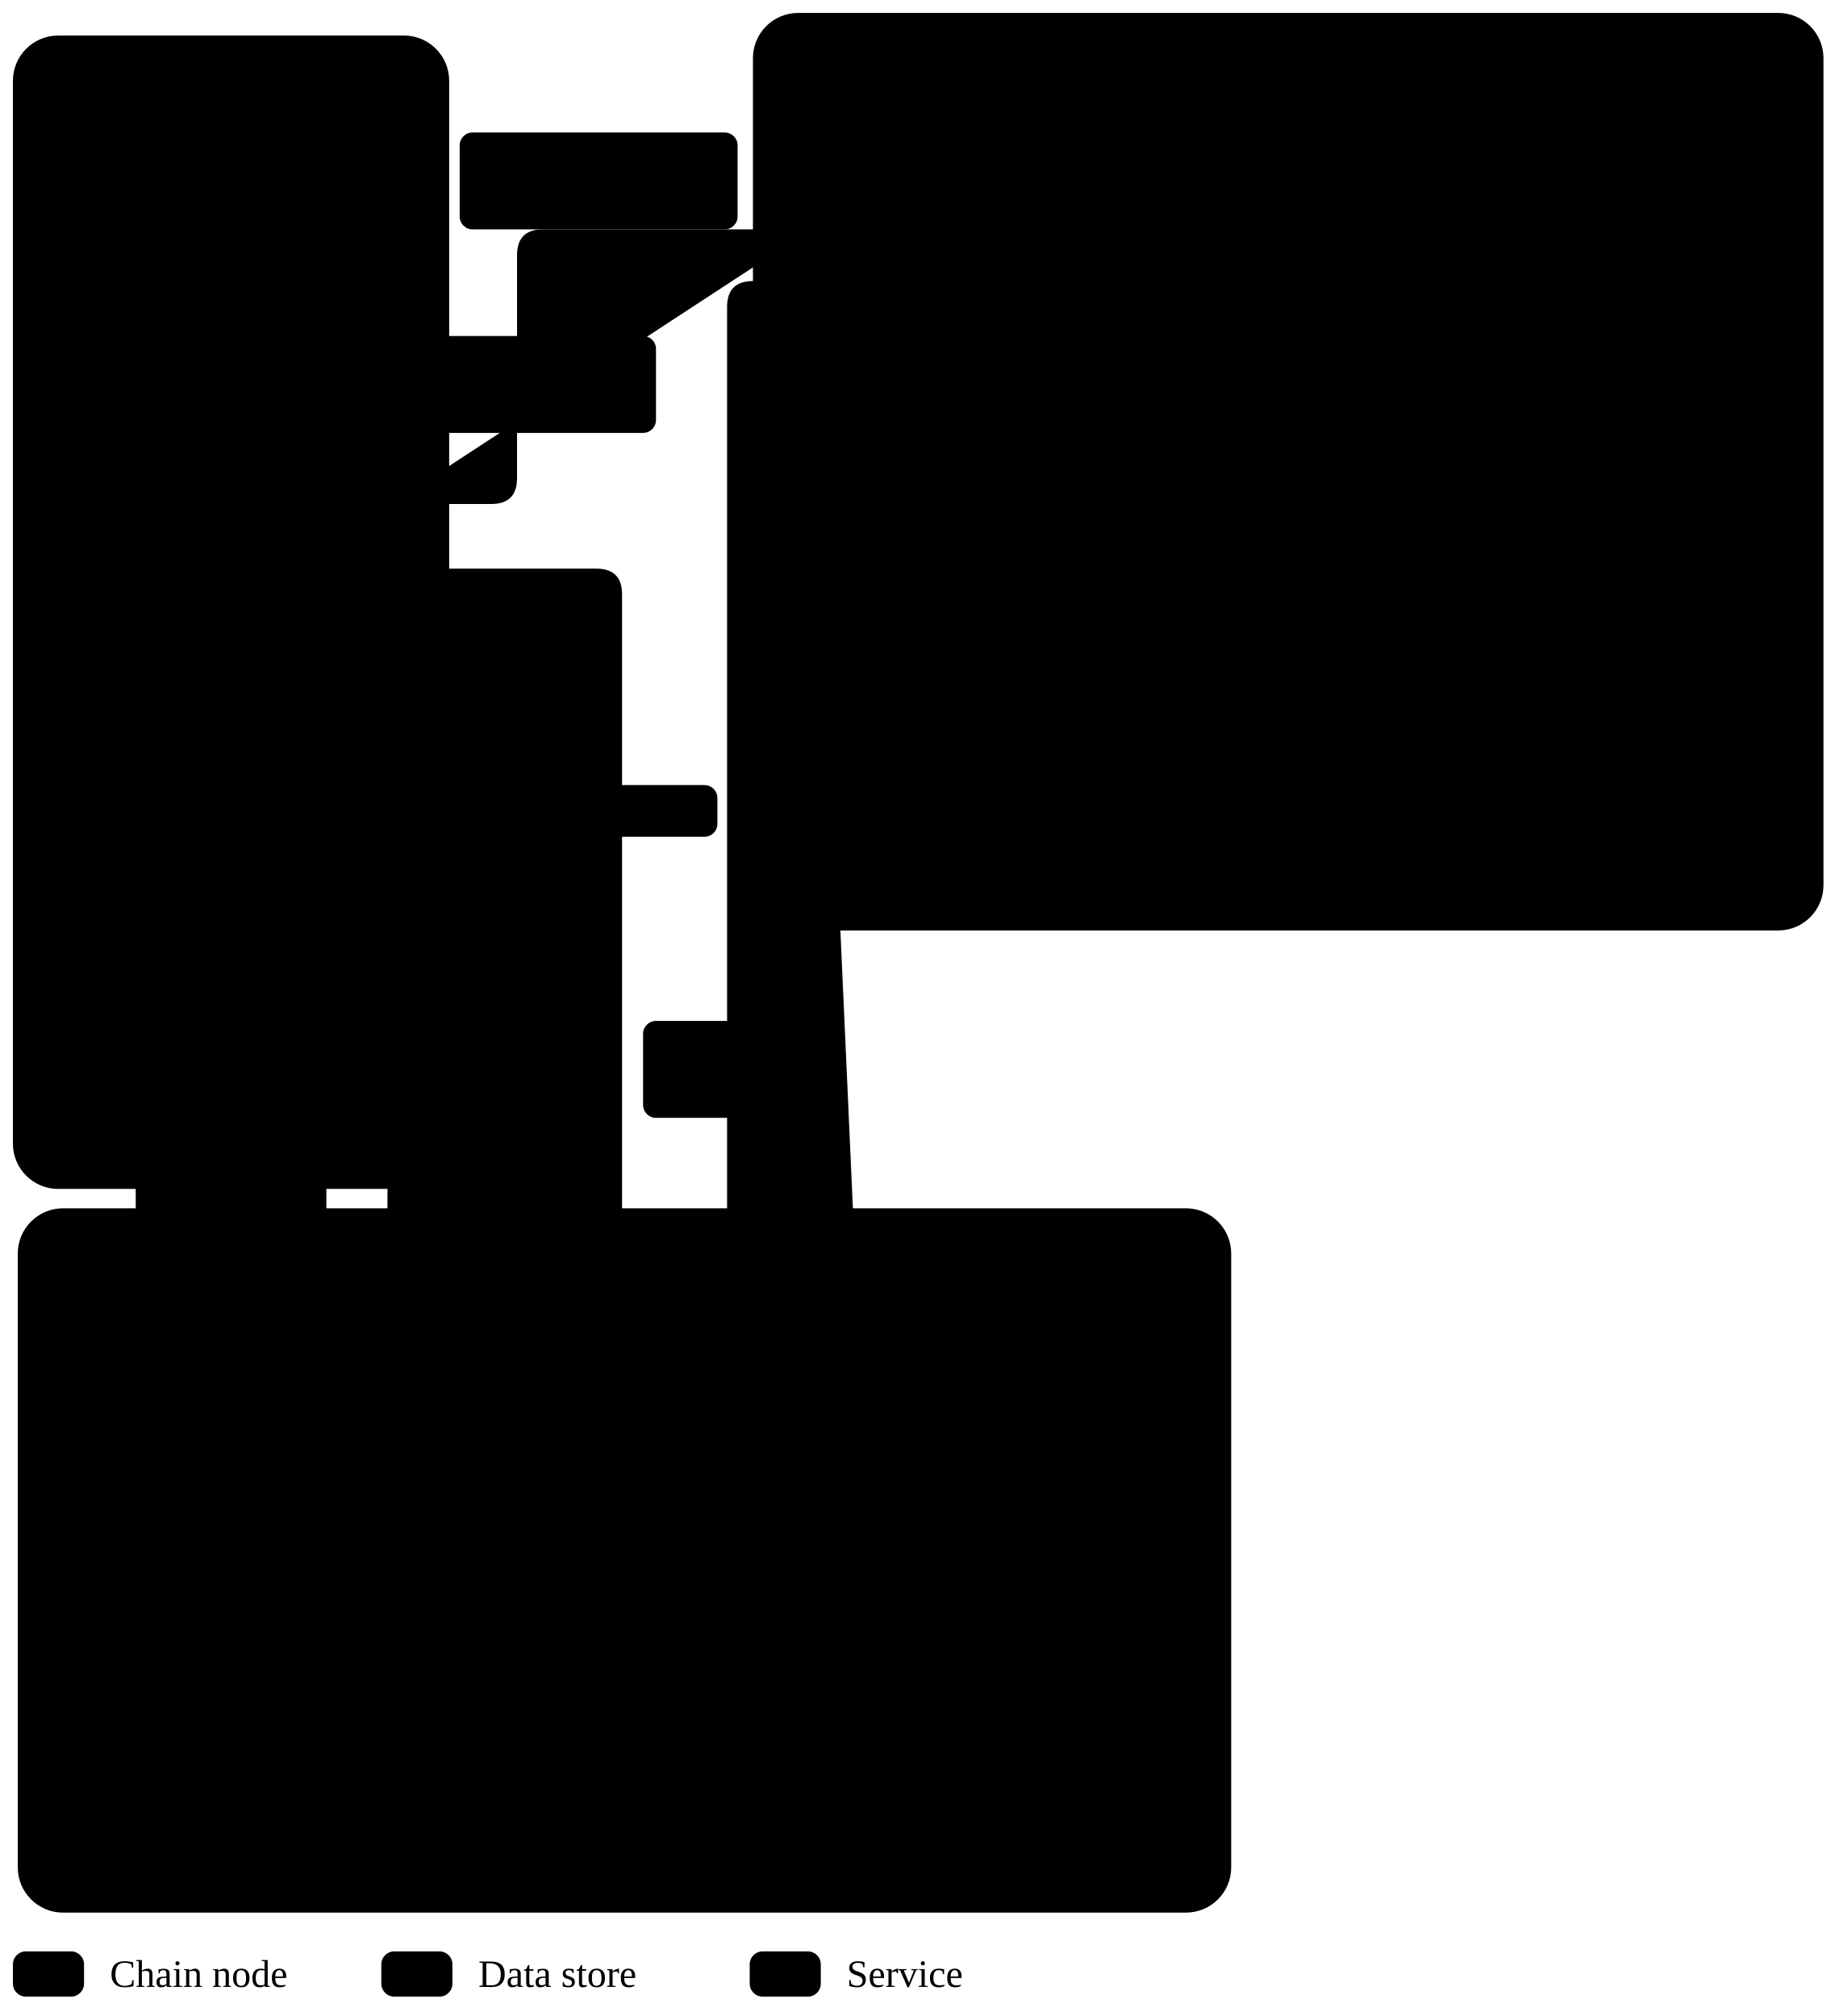
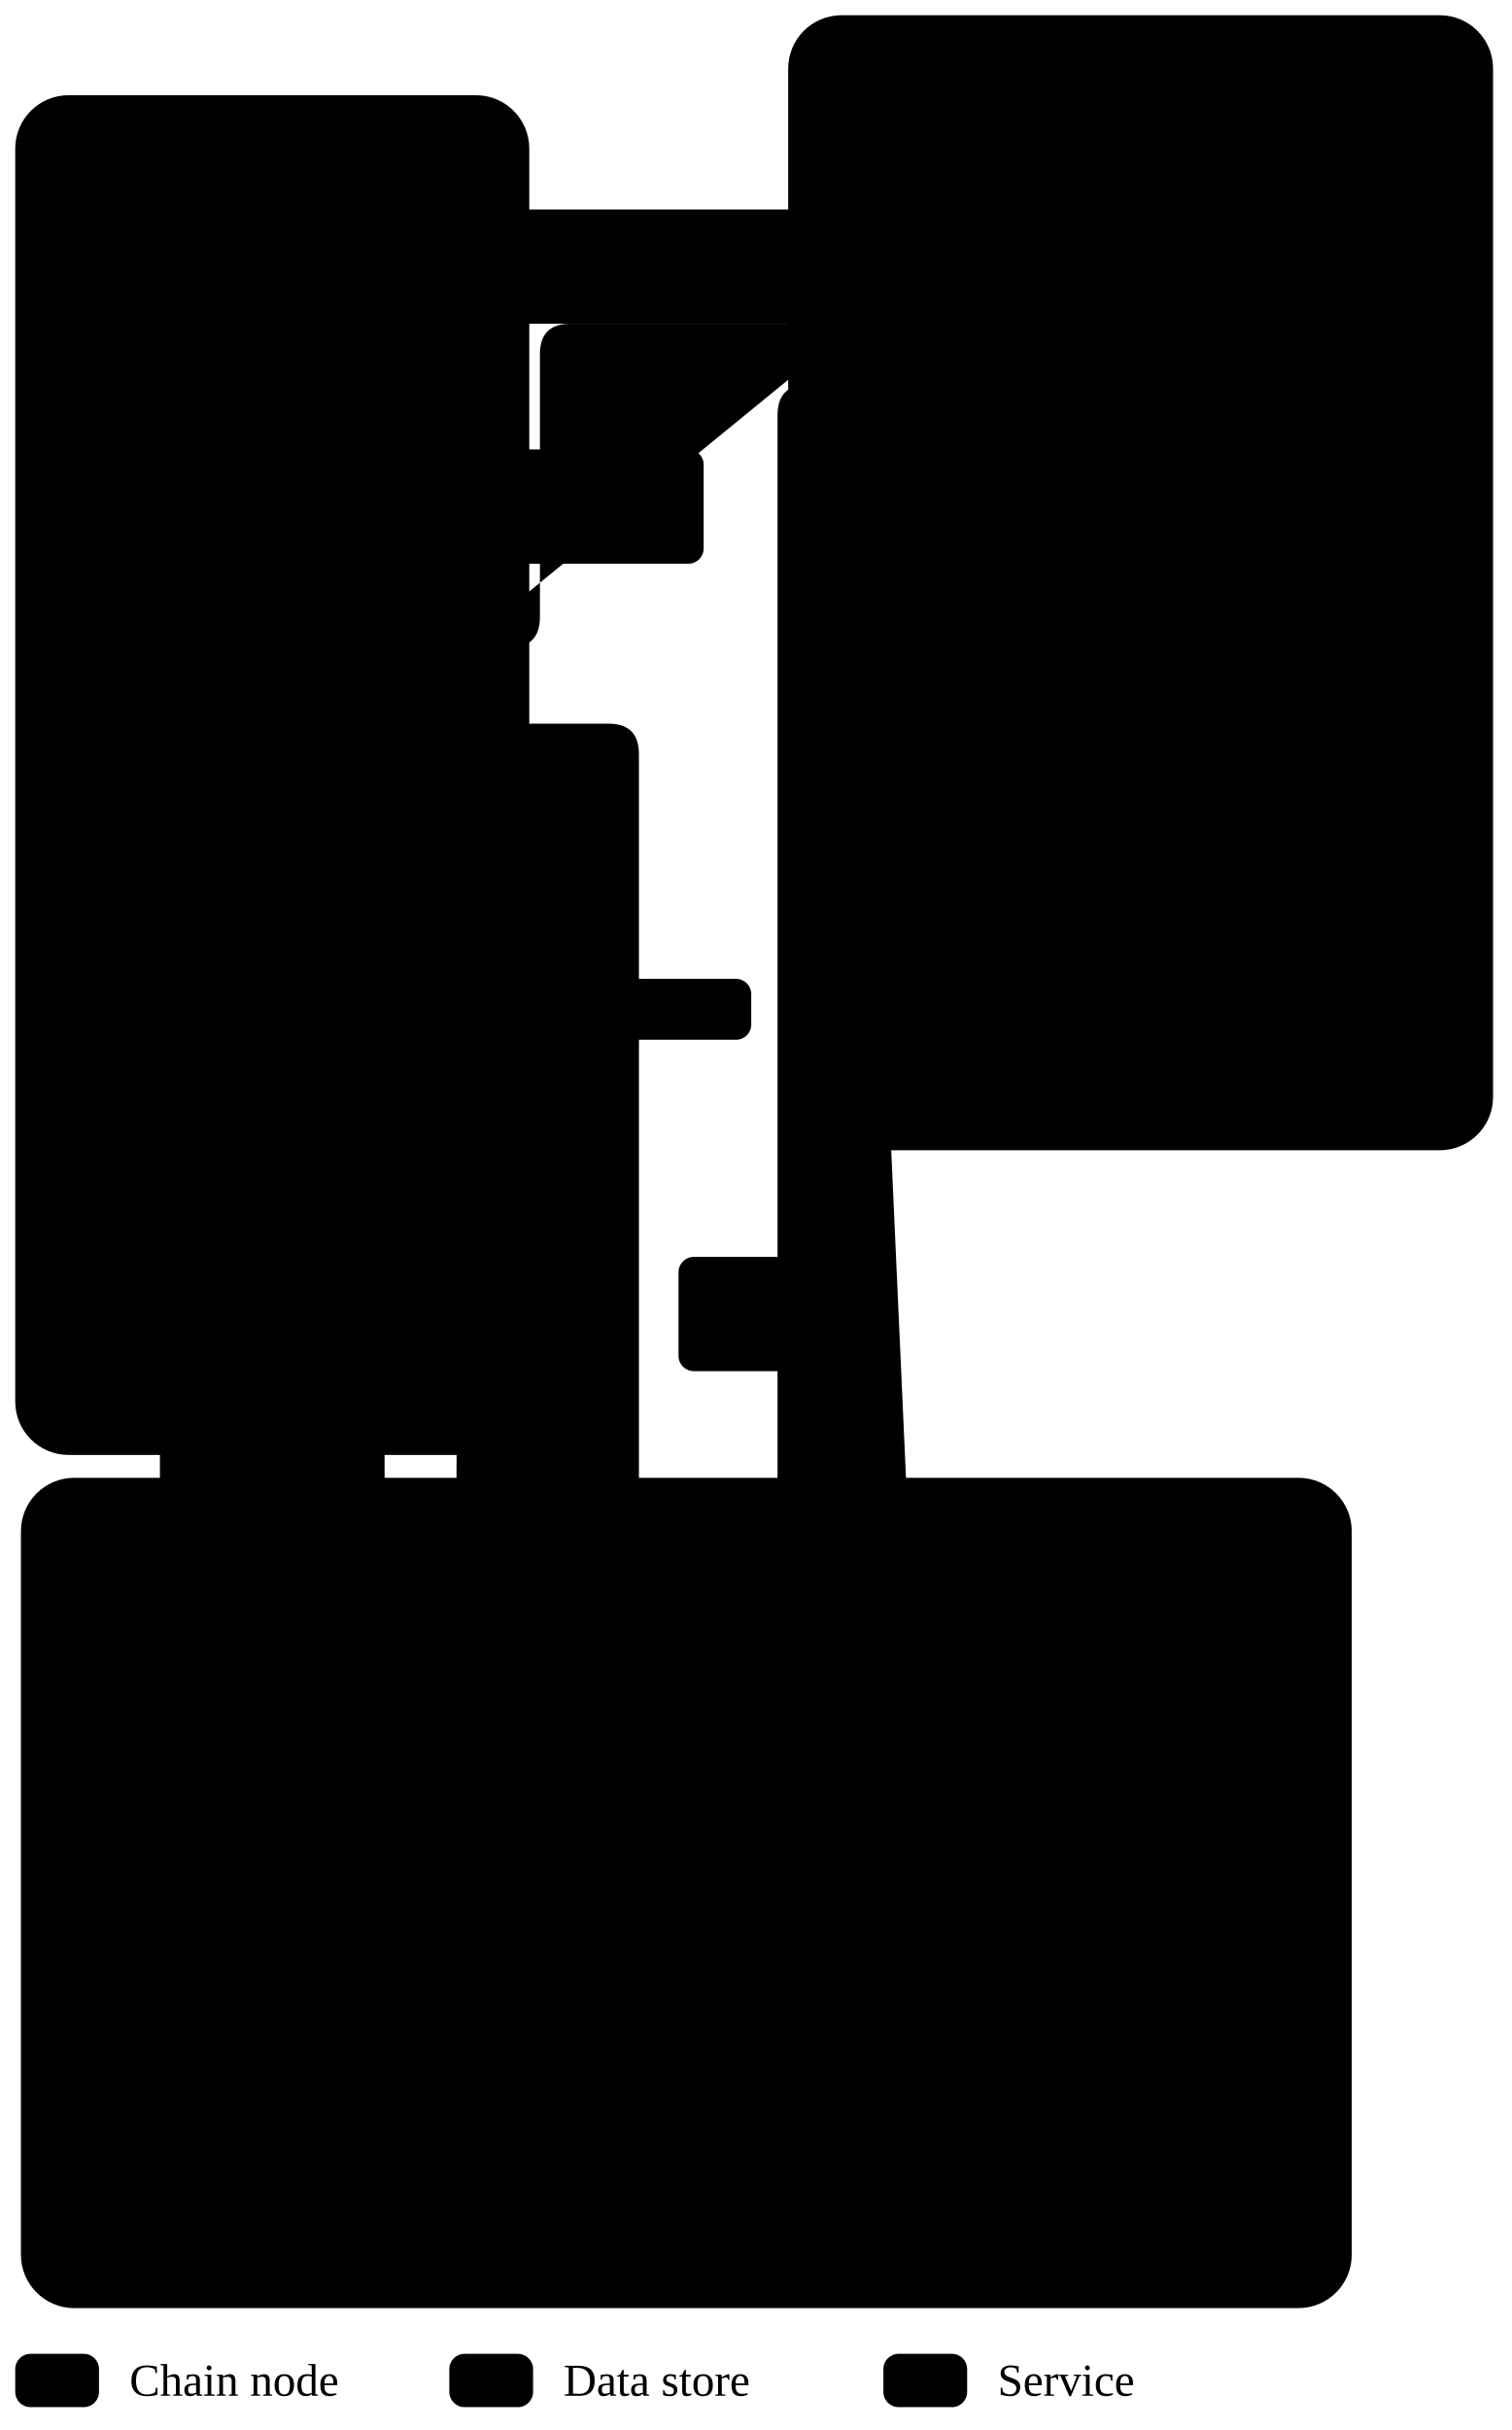
- <svg xmlns="http://www.w3.org/2000/svg" class="dgm flow" viewBox="0 0 569 624" width="569" role="img" aria-labelledby="network-topology-n-t network-topology-n-d">
+ <svg xmlns="http://www.w3.org/2000/svg" class="dgm flow" viewBox="0 0 397 638" width="397" role="img" aria-labelledby="network-topology-n-t network-topology-n-d">
  <defs>
    <marker id="network-topology-n-a" viewBox="0 0 10 10" refX="9" refY="5" markerWidth="8" markerHeight="8" orient="auto-start-reverse">
      <path d="M1 1.5 9 5 1 8.5" class="d-arrow" />
    </marker>
    <marker id="network-topology-n-ap" viewBox="0 0 10 10" refX="9" refY="5" markerWidth="8" markerHeight="8" orient="auto-start-reverse">
      <path d="M1 1.5 9 5 1 8.5" class="d-arrow d-arrow-strong" />
    </marker>
  </defs>
-   <g transform="translate(22 44)">
+   <g transform="translate(22 58)">
    <g class="d-group">
      <rect x="-18" y="-33" width="135" height="357" rx="14" />
      <text x="-2" y="-10" class="d-gtitle">Clients</text>
    </g>
    <g class="d-group">
-       <rect x="211" y="-40" width="331.28" height="284" rx="14" />
-       <text x="227" y="-17" class="d-gtitle">Peer-to-peer network (TCP 40400, 40404)</text>
+       <rect x="185" y="-54" width="185.12" height="298" rx="14" />
+       <text x="201" y="-31" class="d-gtitle">Peer-to-peer network</text>
+       <text x="201" y="-16" class="d-meta">(TCP 40400, 40404)</text>
    </g>
    <g class="d-group">
-       <rect x="-16.5" y="330" width="375.5" height="218" rx="14" />
+       <rect x="-16.5" y="330" width="349.5" height="218" rx="14" />
      <text x="-0.5" y="353" class="d-gtitle">Data services</text>
    </g>
-     <path d="M99 112 L130 112 Q138 112 138 104 L138 35 Q138 27 146 27 L229 27" class="d-edge" marker-end="url(#network-topology-n-a)" />
-     <path d="M97.5 11 L229 11" class="d-edge" marker-end="url(#network-topology-n-a)" />
-     <path d="M245 398 L211 398 Q203 398 203 390 L203 51 Q203 43 211 43 L229 43" class="d-edge" marker-end="url(#network-topology-n-a)" />
-     <path d="M293 418 L293 495 Q293 503 285 503 L221 503" class="d-edge" marker-end="url(#network-topology-n-a)" />
-     <path d="M49.5 426 L49.5 495 Q49.5 503 57.5 503 L107 503" class="d-edge" marker-end="url(#network-topology-n-a)" />
+     <path d="M99 112 L111.8 112 Q119.8 112 119.8 104 L119.8 35 Q119.8 27 127.8 27 L203 27" class="d-edge" marker-end="url(#network-topology-n-a)" />
+     <path d="M97.5 11 L203 11" class="d-edge" marker-end="url(#network-topology-n-a)" />
+     <path d="M219 398 L190.2 398 Q182.2 398 182.2 390 L182.2 51 Q182.2 43 190.2 43 L203 43" class="d-edge" marker-end="url(#network-topology-n-a)" />
+     <path d="M267 418 L267 495 Q267 503 259 503 L208 503" class="d-edge" marker-end="url(#network-topology-n-a)" />
+     <path d="M49.5 426 L49.5 495 Q49.5 503 57.5 503 L94 503" class="d-edge" marker-end="url(#network-topology-n-a)" />
    <path d="M49.5 306 L49.5 370" class="d-edge" marker-end="url(#network-topology-n-a)" />
-     <path d="M99 132 L162.5 132 Q170.5 132 170.5 140 L170.5 390 Q170.5 398 162.5 398 L97.5 398" class="d-edge" marker-end="url(#network-topology-n-a)" />
-     <path d="M293 94 L293 54" class="d-edge d-edge-strong" marker-end="url(#network-topology-n-ap)" marker-start="url(#network-topology-n-ap)" />
-     <path d="M293 150 L293 186" class="d-edge d-edge-strong" marker-end="url(#network-topology-n-ap)" marker-start="url(#network-topology-n-ap)" />
-     <path d="M357 27 L377 27 Q385 27 385 35 L385 198 Q385 206 377 206 L342.5 206" class="d-edge d-edge-strong" marker-end="url(#network-topology-n-ap)" marker-start="url(#network-topology-n-ap)" />
+     <path d="M99 132 L137.8 132 Q145.8 132 145.8 140 L145.8 390 Q145.8 398 137.8 398 L97.5 398" class="d-edge" marker-end="url(#network-topology-n-a)" />
+     <path d="M267 94 L267 54" class="d-edge d-edge-strong" marker-end="url(#network-topology-n-ap)" marker-start="url(#network-topology-n-ap)" />
+     <path d="M267 150 L267 186" class="d-edge d-edge-strong" marker-end="url(#network-topology-n-ap)" marker-start="url(#network-topology-n-ap)" />
+     <path d="M331 27 L351 27 Q359 27 359 35 L359 198 Q359 206 351 206 L316.5 206" class="d-edge d-edge-strong" marker-end="url(#network-topology-n-ap)" marker-start="url(#network-topology-n-ap)" />
    <g class="d-node d-service">
      <rect x="1.5" y="7" width="96" height="40" rx="10" />
    </g>
    <text x="49.5" y="31" class="d-label" text-anchor="middle">Faucet</text>
    <g class="d-node d-service">
      <rect x="0" y="94" width="99" height="56" rx="10" />
    </g>
    <text x="49.5" y="118" class="d-label" text-anchor="middle">Wallet,</text>
    <text x="49.5" y="134" class="d-label" text-anchor="middle">SDK, CLI</text>
    <g class="d-node d-service">
      <rect x="0" y="266" width="99" height="40" rx="10" />
    </g>
    <text x="49.5" y="290" class="d-label" text-anchor="middle">Explorer</text>
    <g class="d-node d-chain">
-       <rect x="229" y="0" width="128" height="54" rx="10" />
+       <rect x="203" y="0" width="128" height="54" rx="10" />
    </g>
-     <text x="293" y="24" class="d-label" text-anchor="middle">Validator</text>
-     <text x="293" y="39" class="d-meta" text-anchor="middle">public entry point</text>
+     <text x="267" y="24" class="d-label" text-anchor="middle">Validator</text>
+     <text x="267" y="39" class="d-meta" text-anchor="middle">public entry point</text>
    <g class="d-node d-chain">
-       <rect x="239.5" y="94" width="107" height="56" rx="10" />
+       <rect x="213.5" y="94" width="107" height="56" rx="10" />
    </g>
-     <text x="293" y="118" class="d-label" text-anchor="middle">Bootstrap</text>
-     <text x="293" y="134" class="d-label" text-anchor="middle">peer</text>
+     <text x="267" y="118" class="d-label" text-anchor="middle">Bootstrap</text>
+     <text x="267" y="134" class="d-label" text-anchor="middle">peer</text>
    <g class="d-node d-chain">
-       <rect x="243.5" y="186" width="99" height="40" rx="10" />
+       <rect x="217.5" y="186" width="99" height="40" rx="10" />
    </g>
-     <text x="293" y="210" class="d-label" text-anchor="middle">Observer</text>
+     <text x="267" y="210" class="d-label" text-anchor="middle">Observer</text>
    <g class="d-node d-service">
      <rect x="1.5" y="370" width="96" height="56" rx="10" />
    </g>
    <text x="49.5" y="394" class="d-label" text-anchor="middle">Hasura</text>
    <text x="49.5" y="410" class="d-label" text-anchor="middle">GraphQL</text>
    <g class="d-node d-store">
-       <path d="M107 483v40a57 7 0 0 0 114 0v-40a57 7 0 0 0 -114 0a57 7 0 0 0 114 0" />
+       <path d="M94 483v40a57 7 0 0 0 114 0v-40a57 7 0 0 0 -114 0a57 7 0 0 0 114 0" />
    </g>
-     <text x="164" y="510" class="d-label" text-anchor="middle">PostgreSQL</text>
+     <text x="151" y="510" class="d-label" text-anchor="middle">PostgreSQL</text>
    <g class="d-node d-service">
-       <rect x="245" y="378" width="96" height="40" rx="10" />
+       <rect x="219" y="378" width="96" height="40" rx="10" />
    </g>
-     <text x="293" y="402" class="d-label" text-anchor="middle">Indexer</text>
-     <rect x="95" y="60" width="86" height="30" rx="4" class="d-chip" />
-     <rect x="120.25" y="-3" width="86" height="30" rx="4" class="d-chip" />
-     <rect x="177" y="272" width="52" height="30" rx="4" class="d-chip" />
-     <rect x="267" y="453.5" width="52" height="16" rx="4" class="d-chip" />
+     <text x="267" y="402" class="d-label" text-anchor="middle">Indexer</text>
+     <rect x="76.8" y="60" width="86" height="30" rx="4" class="d-chip" />
+     <rect x="107.25" y="-3" width="86" height="30" rx="4" class="d-chip" />
+     <rect x="156.2" y="272" width="52" height="30" rx="4" class="d-chip" />
+     <rect x="241" y="453.5" width="52" height="16" rx="4" class="d-chip" />
    <rect x="27" y="457.5" width="45" height="16" rx="4" class="d-chip" />
    <rect x="20" y="318.2" width="59" height="16" rx="4" class="d-chip" />
-     <rect x="141" y="199" width="59" height="16" rx="4" class="d-chip" />
-     <text x="138" y="71" class="d-elabel" text-anchor="middle">HTTP 40403,</text>
-     <text x="138" y="85" class="d-elabel" text-anchor="middle">gRPC 40401</text>
-     <text x="163.25" y="8" class="d-elabel" text-anchor="middle">HTTP 40403,</text>
-     <text x="163.25" y="22" class="d-elabel" text-anchor="middle">gRPC 40401</text>
-     <text x="203" y="283" class="d-elabel" text-anchor="middle">gRPC /</text>
-     <text x="203" y="297" class="d-elabel" text-anchor="middle">HTTP</text>
-     <text x="293" y="464.5" class="d-elabel" text-anchor="middle">writes</text>
+     <rect x="116.3" y="199" width="59" height="16" rx="4" class="d-chip" />
+     <text x="119.8" y="71" class="d-elabel" text-anchor="middle">HTTP 40403,</text>
+     <text x="119.8" y="85" class="d-elabel" text-anchor="middle">gRPC 40401</text>
+     <text x="150.25" y="8" class="d-elabel" text-anchor="middle">HTTP 40403,</text>
+     <text x="150.25" y="22" class="d-elabel" text-anchor="middle">gRPC 40401</text>
+     <text x="182.2" y="283" class="d-elabel" text-anchor="middle">gRPC /</text>
+     <text x="182.2" y="297" class="d-elabel" text-anchor="middle">HTTP</text>
+     <text x="267" y="464.5" class="d-elabel" text-anchor="middle">writes</text>
    <text x="49.5" y="468.5" class="d-elabel" text-anchor="middle">reads</text>
    <text x="49.5" y="329.2" class="d-elabel" text-anchor="middle">GraphQL</text>
-     <text x="170.5" y="210" class="d-elabel" text-anchor="middle">GraphQL</text>
+     <text x="145.8" y="210" class="d-elabel" text-anchor="middle">GraphQL</text>
  </g>
  <g class="d-node d-chain">
-     <rect x="4" y="604" width="22" height="14" rx="4" />
+     <rect x="4" y="618" width="22" height="14" rx="4" />
  </g>
-   <text x="34" y="615" class="d-meta">Chain node</text>
+   <text x="34" y="629" class="d-meta">Chain node</text>
  <g class="d-node d-store">
-     <rect x="118" y="604" width="22" height="14" rx="4" />
+     <rect x="118" y="618" width="22" height="14" rx="4" />
  </g>
-   <text x="148" y="615" class="d-meta">Data store</text>
+   <text x="148" y="629" class="d-meta">Data store</text>
  <g class="d-node d-service">
-     <rect x="232" y="604" width="22" height="14" rx="4" />
+     <rect x="232" y="618" width="22" height="14" rx="4" />
  </g>
-   <text x="262" y="615" class="d-meta">Service</text>
+   <text x="262" y="629" class="d-meta">Service</text>
</svg>
